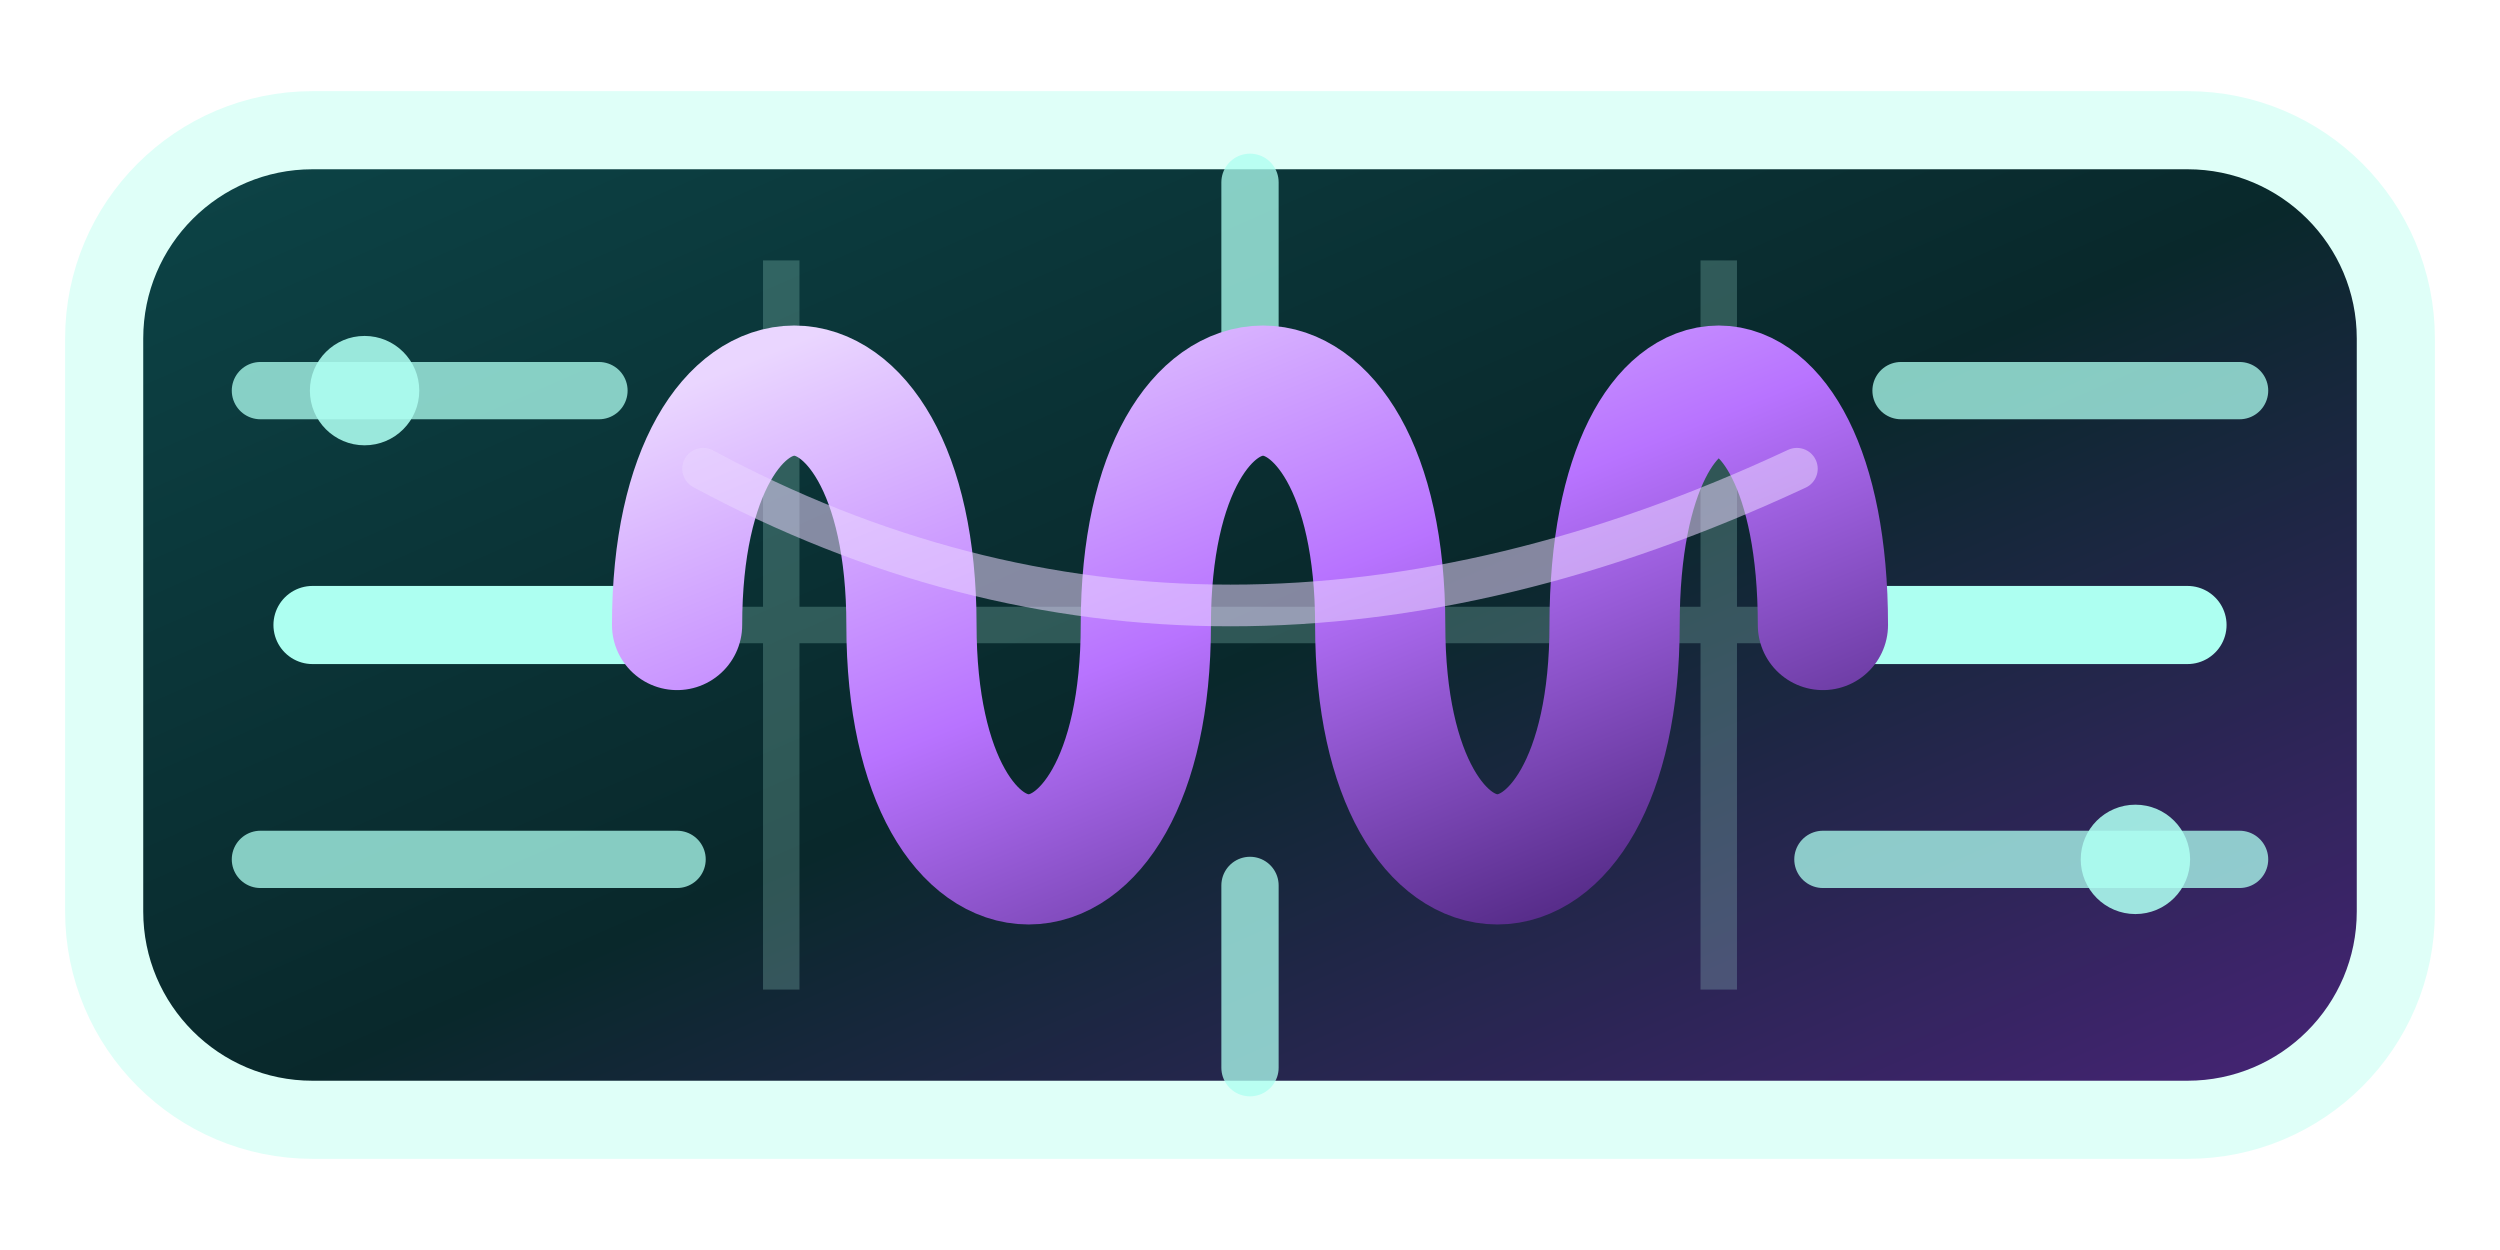
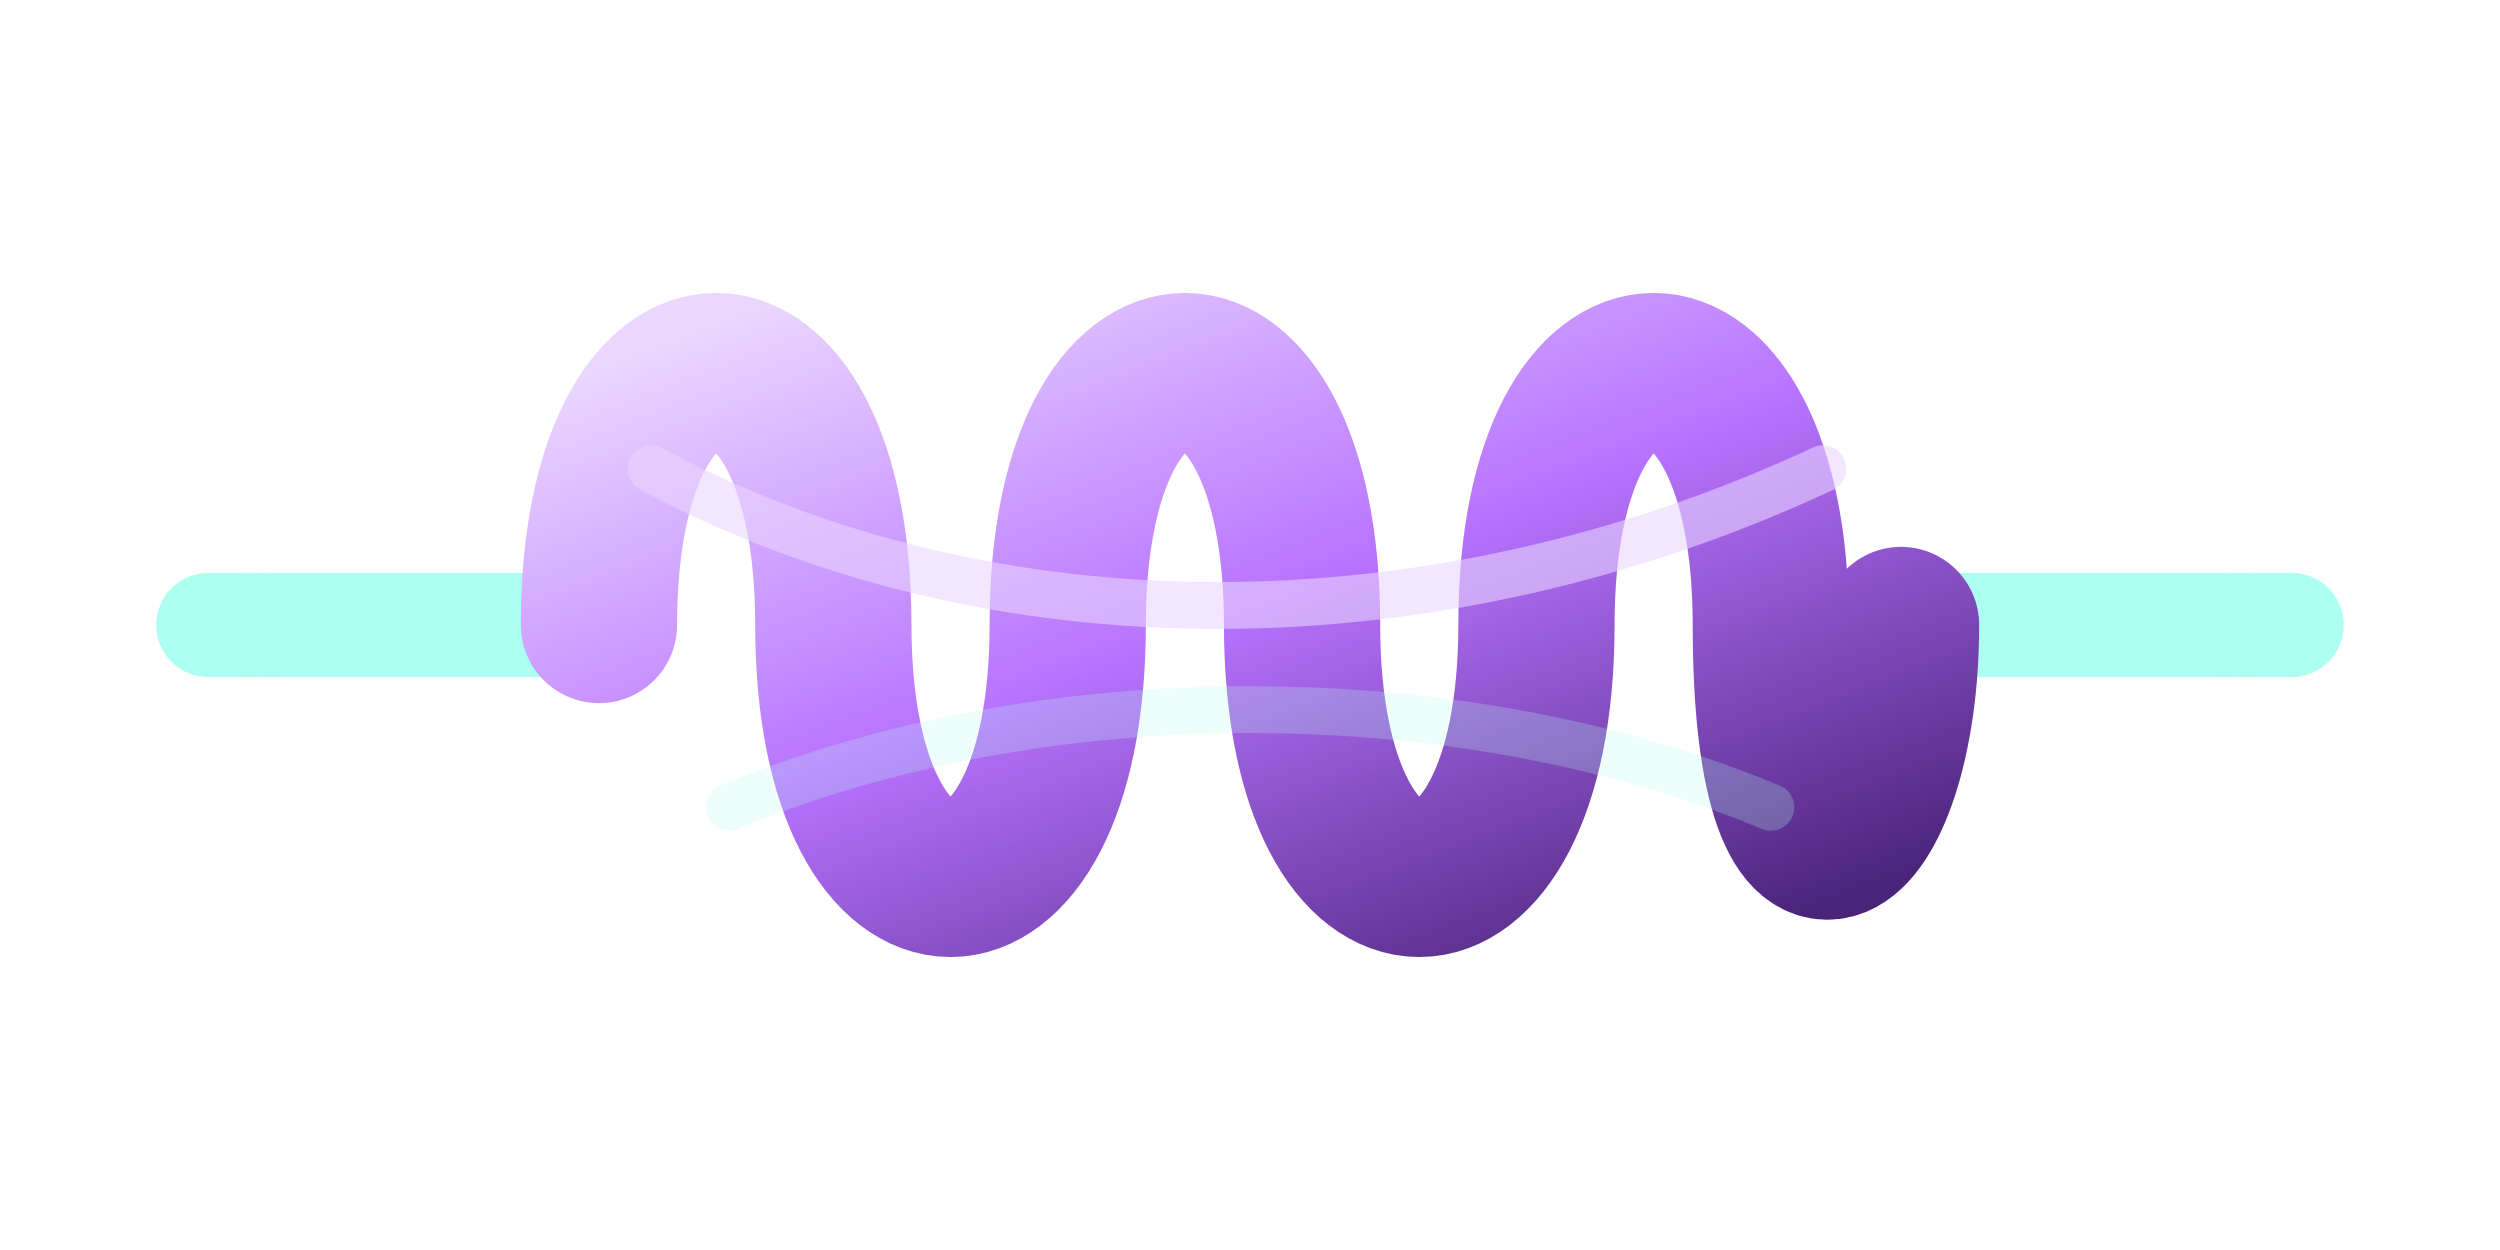
<svg xmlns="http://www.w3.org/2000/svg" viewBox="0 0 96 48" role="img" aria-label="Indutor">
  <defs>
-     <linearGradient id="spr-brick-basic-purple-lab-real-normal-board" x1="0" y1="0" x2="1" y2="1">
-       <stop offset="0" stop-color="#0d4548" />
-       <stop offset="0.52" stop-color="#09282b" />
-       <stop offset="1" stop-color="#4a237a" />
-     </linearGradient>
-     <linearGradient id="spr-brick-basic-purple-lab-real-normal-part" x1="0" y1="0" x2="1" y2="1">
+     <linearGradient id="spr-brick-basic-purple-lab-real-normal-body" x1="0" y1="0" x2="1" y2="1">
      <stop offset="0" stop-color="#ead6ff" />
      <stop offset="0.48" stop-color="#b873ff" />
      <stop offset="1" stop-color="#4a237a" />
    </linearGradient>
  </defs>
-   <rect x="4" y="5" width="88" height="38" rx="8" fill="url(#spr-brick-basic-purple-lab-real-normal-board)" stroke="#dffff8" stroke-width="3" />
-   <path d="M10 15h13M73 15h13M10 33h16M70 33h16M48 7v7M48 34v7" stroke="#adfff1" stroke-width="2.2" stroke-linecap="round" opacity=".76" />
-   <path d="M14 24h68M30 10v28M66 10v28" stroke="#b8fff13d" stroke-width="1.4" opacity=".9" />
-   <circle cx="14" cy="15" r="2.1" fill="#adfff1" opacity=".88" />
-   <circle cx="82" cy="33" r="2.1" fill="#adfff1" opacity=".88" />
-   <path d="M12 24h14M70 24h14" stroke="#adfff1" stroke-width="3" stroke-linecap="round" />
-   <path d="M26 24c0-12 9-12 9 0s9 12 9 0 9-12 9 0 9 12 9 0 8-12 8 0" fill="none" stroke="url(#spr-brick-basic-purple-lab-real-normal-part)" stroke-width="5" stroke-linecap="round" />
-   <path d="M27 18c13 7 27 7 42 0" fill="none" stroke="#ead6ff" stroke-width="1.6" stroke-linecap="round" opacity=".55" />
+   <path d="M8 24h15M73 24h15" stroke="#adfff1" stroke-width="4" stroke-linecap="round" />
+   <path d="M23 24c0-13 9-13 9 0s9 13 9 0 9-13 9 0 9 13 9 0 9-13 9 0 5 9 5 0" fill="none" stroke="url(#spr-brick-basic-purple-lab-real-normal-body)" stroke-width="6" stroke-linecap="round" />
+   <path d="M25 18c13 7 30 7 45 0" fill="none" stroke="#ead6ff" stroke-width="1.8" stroke-linecap="round" opacity=".58" />
+   <path d="M28 31c12-5 28-5 40 0" fill="none" stroke="#b8fff13d" stroke-width="1.8" stroke-linecap="round" />
+   <circle cx="10" cy="24" r="2" fill="#adfff1" opacity=".9" />
+   <circle cx="86" cy="24" r="2" fill="#adfff1" opacity=".9" />
</svg>
